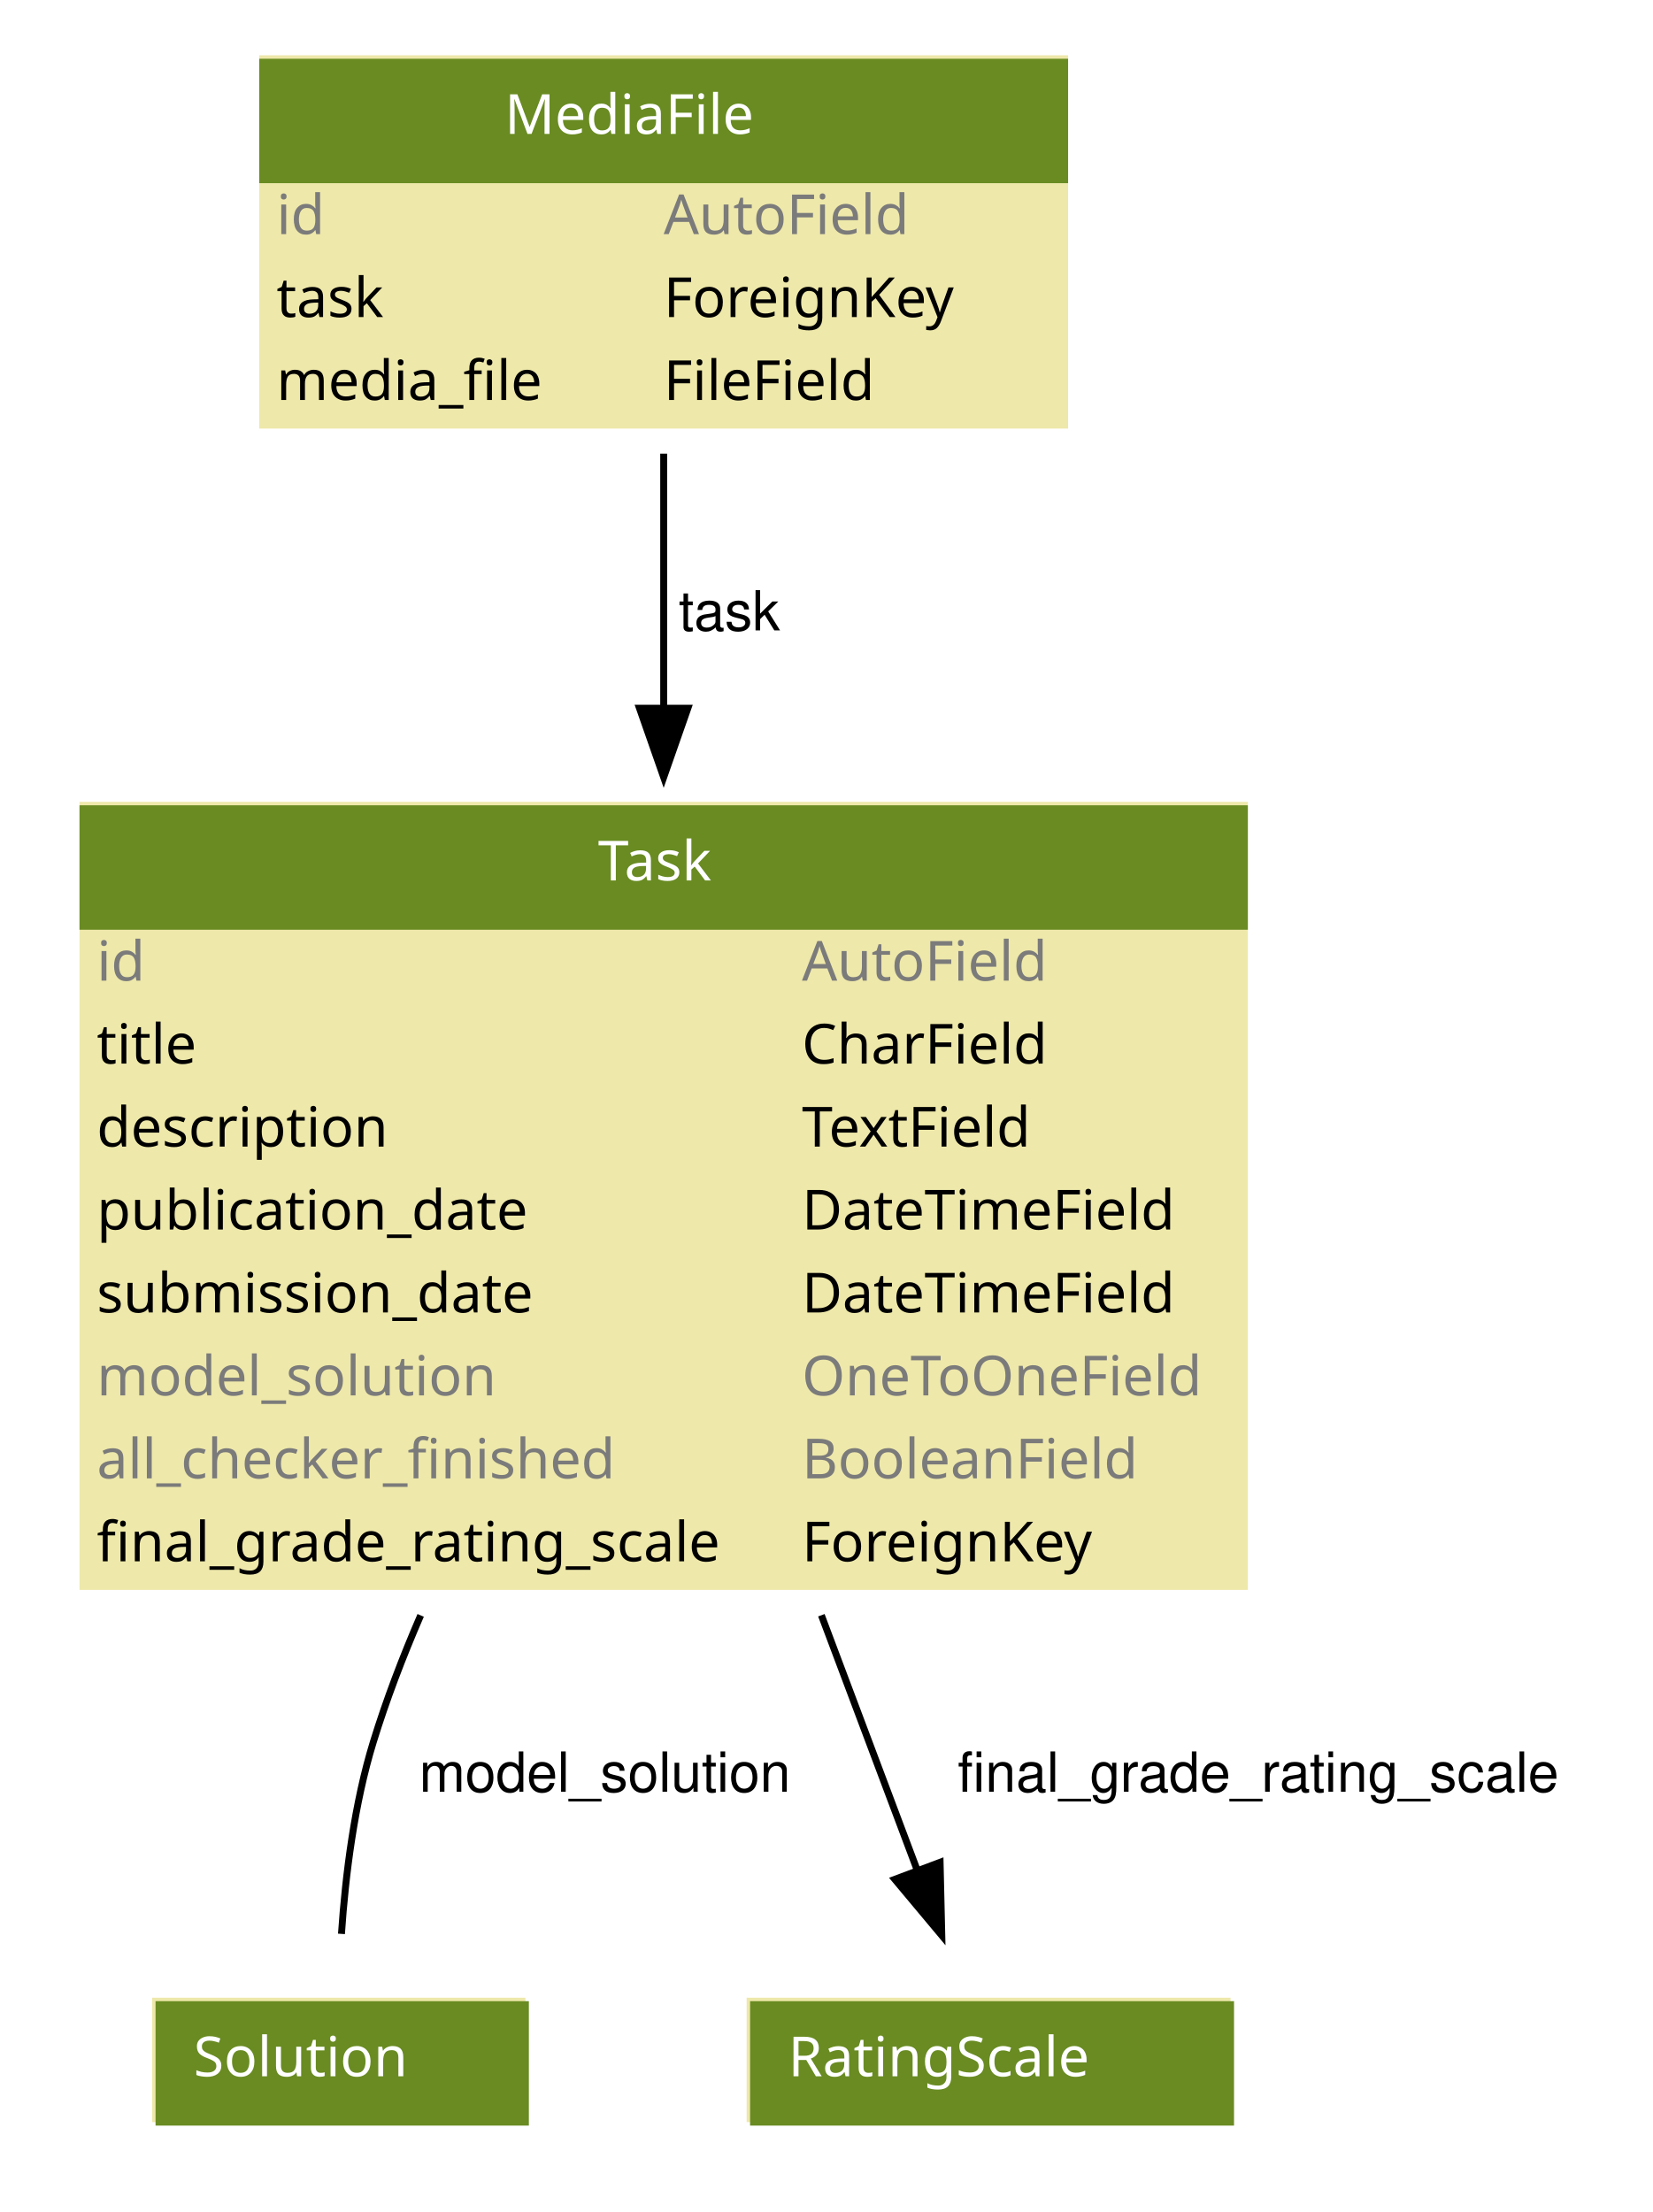
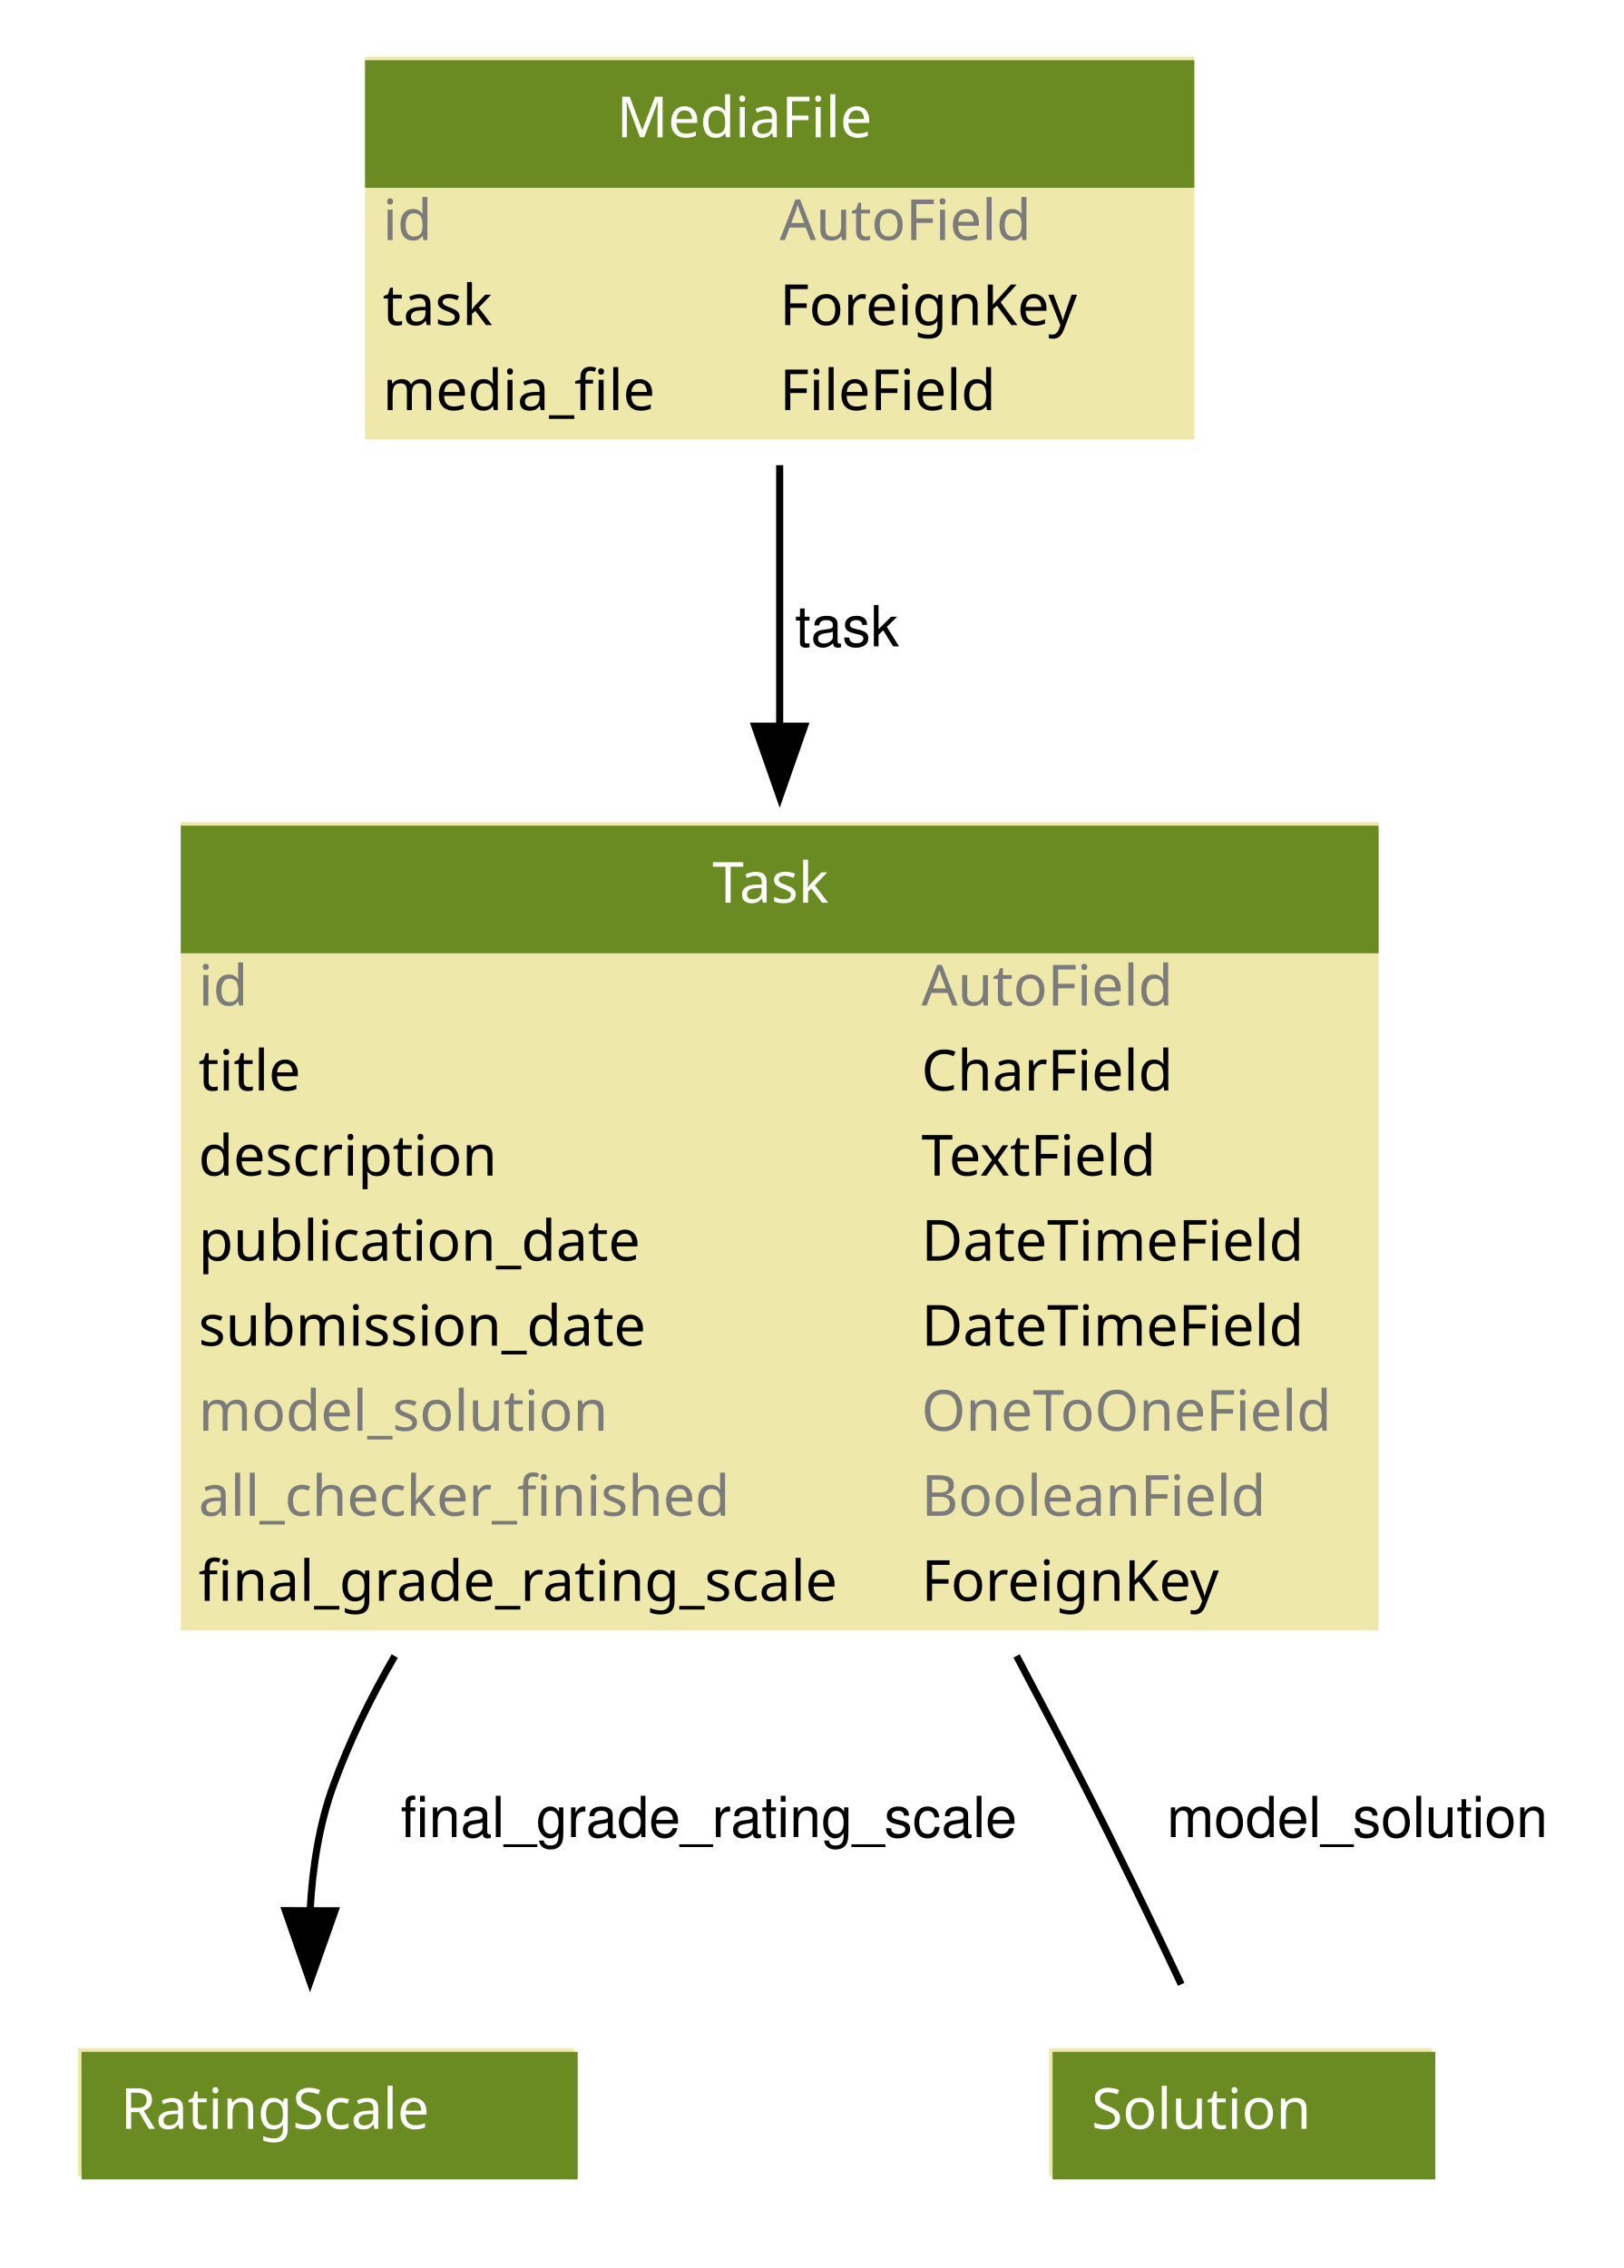
- <svg xmlns="http://www.w3.org/2000/svg" width="239pt" height="320pt" viewBox="0.00 0.00 239.00 320.00">
+ <svg xmlns="http://www.w3.org/2000/svg" width="229pt" height="320pt" viewBox="0.00 0.00 229.00 320.00">
  <g id="graph1" class="graph" transform="scale(1 1) rotate(0) translate(4 316)">
-     <polygon fill="white" stroke="white" points="-4,5 -4,-316 236,-316 236,5 -4,5" />
+     <polygon fill="white" stroke="white" points="-4,5 -4,-316 226,-316 226,5 -4,5" />
    <g id="node1" class="node">
-       <polygon fill="palegoldenrod" stroke="palegoldenrod" points="8,-86.5 8,-199.5 176,-199.5 176,-86.5 8,-86.5" />
-       <polygon fill="#698b22" stroke="#698b22" points="8,-182 8,-199 176,-199 176,-182 8,-182" />
-       <text text-anchor="start" x="82.5" y="-188.633" font-family="Helvetica Bold" font-size="8.00" fill="white">Task</text>
-       <text text-anchor="start" x="10" y="-174.133" font-family="Helvetica Bold" font-size="8.00" fill="#7b7b7b">id</text>
-       <text text-anchor="start" x="112" y="-174.133" font-family="Helvetica Bold" font-size="8.00" fill="#7b7b7b">AutoField</text>
-       <text text-anchor="start" x="10" y="-162.133" font-family="Helvetica Bold" font-size="8.00">title</text>
-       <text text-anchor="start" x="112" y="-162.133" font-family="Helvetica Bold" font-size="8.00">CharField</text>
-       <text text-anchor="start" x="10" y="-150.133" font-family="Helvetica Bold" font-size="8.00">description</text>
-       <text text-anchor="start" x="112" y="-150.133" font-family="Helvetica Bold" font-size="8.00">TextField</text>
-       <text text-anchor="start" x="10" y="-138.133" font-family="Helvetica Bold" font-size="8.00">publication_date</text>
-       <text text-anchor="start" x="112" y="-138.133" font-family="Helvetica Bold" font-size="8.00">DateTimeField</text>
-       <text text-anchor="start" x="10" y="-126.133" font-family="Helvetica Bold" font-size="8.00">submission_date</text>
-       <text text-anchor="start" x="112" y="-126.133" font-family="Helvetica Bold" font-size="8.00">DateTimeField</text>
-       <text text-anchor="start" x="10" y="-114.133" font-family="Helvetica Bold" font-size="8.00" fill="#7b7b7b">model_solution</text>
-       <text text-anchor="start" x="112" y="-114.133" font-family="Helvetica Bold" font-size="8.00" fill="#7b7b7b">OneToOneField</text>
-       <text text-anchor="start" x="10" y="-102.133" font-family="Helvetica Bold" font-size="8.00" fill="#7b7b7b">all_checker_finished</text>
-       <text text-anchor="start" x="112" y="-102.133" font-family="Helvetica Bold" font-size="8.00" fill="#7b7b7b">BooleanField</text>
-       <text text-anchor="start" x="10" y="-90.133" font-family="Helvetica Bold" font-size="8.00">final_grade_rating_scale</text>
-       <text text-anchor="start" x="112" y="-90.133" font-family="Helvetica Bold" font-size="8.00">ForeignKey</text>
+       <polygon fill="palegoldenrod" stroke="palegoldenrod" points="22,-86.5 22,-199.5 190,-199.5 190,-86.5 22,-86.5" />
+       <polygon fill="#698b22" stroke="#698b22" points="22,-182 22,-199 190,-199 190,-182 22,-182" />
+       <text text-anchor="start" x="96.5" y="-188.633" font-family="Helvetica Bold" font-size="8.00" fill="white">Task</text>
+       <text text-anchor="start" x="24" y="-174.133" font-family="Helvetica Bold" font-size="8.00" fill="#7b7b7b">id</text>
+       <text text-anchor="start" x="126" y="-174.133" font-family="Helvetica Bold" font-size="8.00" fill="#7b7b7b">AutoField</text>
+       <text text-anchor="start" x="24" y="-162.133" font-family="Helvetica Bold" font-size="8.00">title</text>
+       <text text-anchor="start" x="126" y="-162.133" font-family="Helvetica Bold" font-size="8.00">CharField</text>
+       <text text-anchor="start" x="24" y="-150.133" font-family="Helvetica Bold" font-size="8.00">description</text>
+       <text text-anchor="start" x="126" y="-150.133" font-family="Helvetica Bold" font-size="8.00">TextField</text>
+       <text text-anchor="start" x="24" y="-138.133" font-family="Helvetica Bold" font-size="8.00">publication_date</text>
+       <text text-anchor="start" x="126" y="-138.133" font-family="Helvetica Bold" font-size="8.00">DateTimeField</text>
+       <text text-anchor="start" x="24" y="-126.133" font-family="Helvetica Bold" font-size="8.00">submission_date</text>
+       <text text-anchor="start" x="126" y="-126.133" font-family="Helvetica Bold" font-size="8.00">DateTimeField</text>
+       <text text-anchor="start" x="24" y="-114.133" font-family="Helvetica Bold" font-size="8.00" fill="#7b7b7b">model_solution</text>
+       <text text-anchor="start" x="126" y="-114.133" font-family="Helvetica Bold" font-size="8.00" fill="#7b7b7b">OneToOneField</text>
+       <text text-anchor="start" x="24" y="-102.133" font-family="Helvetica Bold" font-size="8.00" fill="#7b7b7b">all_checker_finished</text>
+       <text text-anchor="start" x="126" y="-102.133" font-family="Helvetica Bold" font-size="8.00" fill="#7b7b7b">BooleanField</text>
+       <text text-anchor="start" x="24" y="-90.133" font-family="Helvetica Bold" font-size="8.00">final_grade_rating_scale</text>
+       <text text-anchor="start" x="126" y="-90.133" font-family="Helvetica Bold" font-size="8.00">ForeignKey</text>
    </g>
    <g id="node2" class="node">
-       <polygon fill="palegoldenrod" stroke="palegoldenrod" points="104.5,-9.5 104.5,-26.5 173.5,-26.5 173.5,-9.5 104.5,-9.5" />
-       <polygon fill="#698b22" stroke="#698b22" points="105,-9 105,-26 174,-26 174,-9 105,-9" />
-       <text text-anchor="start" x="110" y="-15.633" font-family="Helvetica Bold" font-size="8.00" fill="white">RatingScale</text>
+       <polygon fill="palegoldenrod" stroke="palegoldenrod" points="7.5,-9.5 7.5,-26.5 76.5,-26.5 76.5,-9.5 7.5,-9.5" />
+       <polygon fill="#698b22" stroke="#698b22" points="8,-9 8,-26 77,-26 77,-9 8,-9" />
+       <text text-anchor="start" x="13" y="-15.633" font-family="Helvetica Bold" font-size="8.00" fill="white">RatingScale</text>
    </g>
    <g id="edge2" class="edge">
-       <path fill="none" stroke="black" d="M114.81,-82.331C119.68,-69.377 124.59,-56.318 128.7,-45.383" />
-       <polygon fill="black" stroke="black" points="131.984,-46.593 132.23,-36.001 125.433,-44.128 131.984,-46.593" />
-       <text text-anchor="middle" x="178" y="-56.8" font-family="Helvetica,sans-Serif" font-size="8.00">final_grade_rating_scale</text>
+       <path fill="none" stroke="black" d="M51.69,-82.341C48.254,-76.415 45.27,-70.268 43,-64 41.028,-58.555 40.093,-52.504 39.765,-46.628" />
+       <polygon fill="black" stroke="black" points="43.264,-46.399 39.739,-36.408 36.264,-46.417 43.264,-46.399" />
+       <text text-anchor="middle" x="96" y="-56.8" font-family="Helvetica,sans-Serif" font-size="8.00">final_grade_rating_scale</text>
    </g>
    <g id="node4" class="node">
-       <polygon fill="palegoldenrod" stroke="palegoldenrod" points="18.5,-9.5 18.5,-26.5 71.5,-26.5 71.5,-9.5 18.5,-9.5" />
-       <polygon fill="#698b22" stroke="#698b22" points="19,-9 19,-26 72,-26 72,-9 19,-9" />
-       <text text-anchor="start" x="24" y="-15.633" font-family="Helvetica Bold" font-size="8.00" fill="white">Solution</text>
+       <polygon fill="palegoldenrod" stroke="palegoldenrod" points="144.5,-9.5 144.5,-26.5 197.5,-26.5 197.5,-9.5 144.5,-9.5" />
+       <polygon fill="#698b22" stroke="#698b22" points="145,-9 145,-26 198,-26 198,-9 145,-9" />
+       <text text-anchor="start" x="150" y="-15.633" font-family="Helvetica Bold" font-size="8.00" fill="white">Solution</text>
    </g>
    <g id="edge4" class="edge">
-       <path fill="none" stroke="black" d="M56.849,-82.31C54.223,-76.251 51.873,-70.087 50,-64 47.26,-55.094 45.976,-44.814 45.392,-36.234" />
-       <text text-anchor="middle" x="83.5" y="-56.8" font-family="Helvetica,sans-Serif" font-size="8.00">model_solution</text>
+       <path fill="none" stroke="black" d="M139.42,-82.356C142.7,-76.179 145.95,-69.98 149,-64 153.67,-54.855 158.63,-44.553 162.65,-36.02" />
+       <text text-anchor="middle" x="187.5" y="-56.8" font-family="Helvetica,sans-Serif" font-size="8.00">model_solution</text>
    </g>
    <g id="node6" class="node">
-       <polygon fill="palegoldenrod" stroke="palegoldenrod" points="34,-254.5 34,-307.5 150,-307.5 150,-254.5 34,-254.5" />
-       <polygon fill="#698b22" stroke="#698b22" points="34,-290 34,-307 150,-307 150,-290 34,-290" />
-       <text text-anchor="start" x="69" y="-296.633" font-family="Helvetica Bold" font-size="8.00" fill="white">MediaFile</text>
-       <text text-anchor="start" x="36" y="-282.133" font-family="Helvetica Bold" font-size="8.00" fill="#7b7b7b">id</text>
-       <text text-anchor="start" x="92" y="-282.133" font-family="Helvetica Bold" font-size="8.00" fill="#7b7b7b">AutoField</text>
-       <text text-anchor="start" x="36" y="-270.133" font-family="Helvetica Bold" font-size="8.00">task</text>
-       <text text-anchor="start" x="92" y="-270.133" font-family="Helvetica Bold" font-size="8.00">ForeignKey</text>
-       <text text-anchor="start" x="36" y="-258.133" font-family="Helvetica Bold" font-size="8.00">media_file</text>
-       <text text-anchor="start" x="92" y="-258.133" font-family="Helvetica Bold" font-size="8.00">FileField</text>
+       <polygon fill="palegoldenrod" stroke="palegoldenrod" points="48,-254.5 48,-307.5 164,-307.5 164,-254.5 48,-254.5" />
+       <polygon fill="#698b22" stroke="#698b22" points="48,-290 48,-307 164,-307 164,-290 48,-290" />
+       <text text-anchor="start" x="83" y="-296.633" font-family="Helvetica Bold" font-size="8.00" fill="white">MediaFile</text>
+       <text text-anchor="start" x="50" y="-282.133" font-family="Helvetica Bold" font-size="8.00" fill="#7b7b7b">id</text>
+       <text text-anchor="start" x="106" y="-282.133" font-family="Helvetica Bold" font-size="8.00" fill="#7b7b7b">AutoField</text>
+       <text text-anchor="start" x="50" y="-270.133" font-family="Helvetica Bold" font-size="8.00">task</text>
+       <text text-anchor="start" x="106" y="-270.133" font-family="Helvetica Bold" font-size="8.00">ForeignKey</text>
+       <text text-anchor="start" x="50" y="-258.133" font-family="Helvetica Bold" font-size="8.00">media_file</text>
+       <text text-anchor="start" x="106" y="-258.133" font-family="Helvetica Bold" font-size="8.00">FileField</text>
    </g>
    <g id="edge6" class="edge">
-       <path fill="none" stroke="black" d="M92,-250.37C92,-239.47 92,-226.69 92,-213.83" />
-       <polygon fill="black" stroke="black" points="95.5,-213.54 92,-203.54 88.5,-213.54 95.5,-213.54" />
-       <text text-anchor="middle" x="101.5" y="-224.8" font-family="Helvetica,sans-Serif" font-size="8.00">task</text>
+       <path fill="none" stroke="black" d="M106,-250.37C106,-239.47 106,-226.69 106,-213.83" />
+       <polygon fill="black" stroke="black" points="109.5,-213.54 106,-203.54 102.5,-213.54 109.5,-213.54" />
+       <text text-anchor="middle" x="115.5" y="-224.8" font-family="Helvetica,sans-Serif" font-size="8.00">task</text>
    </g>
  </g>
</svg>
